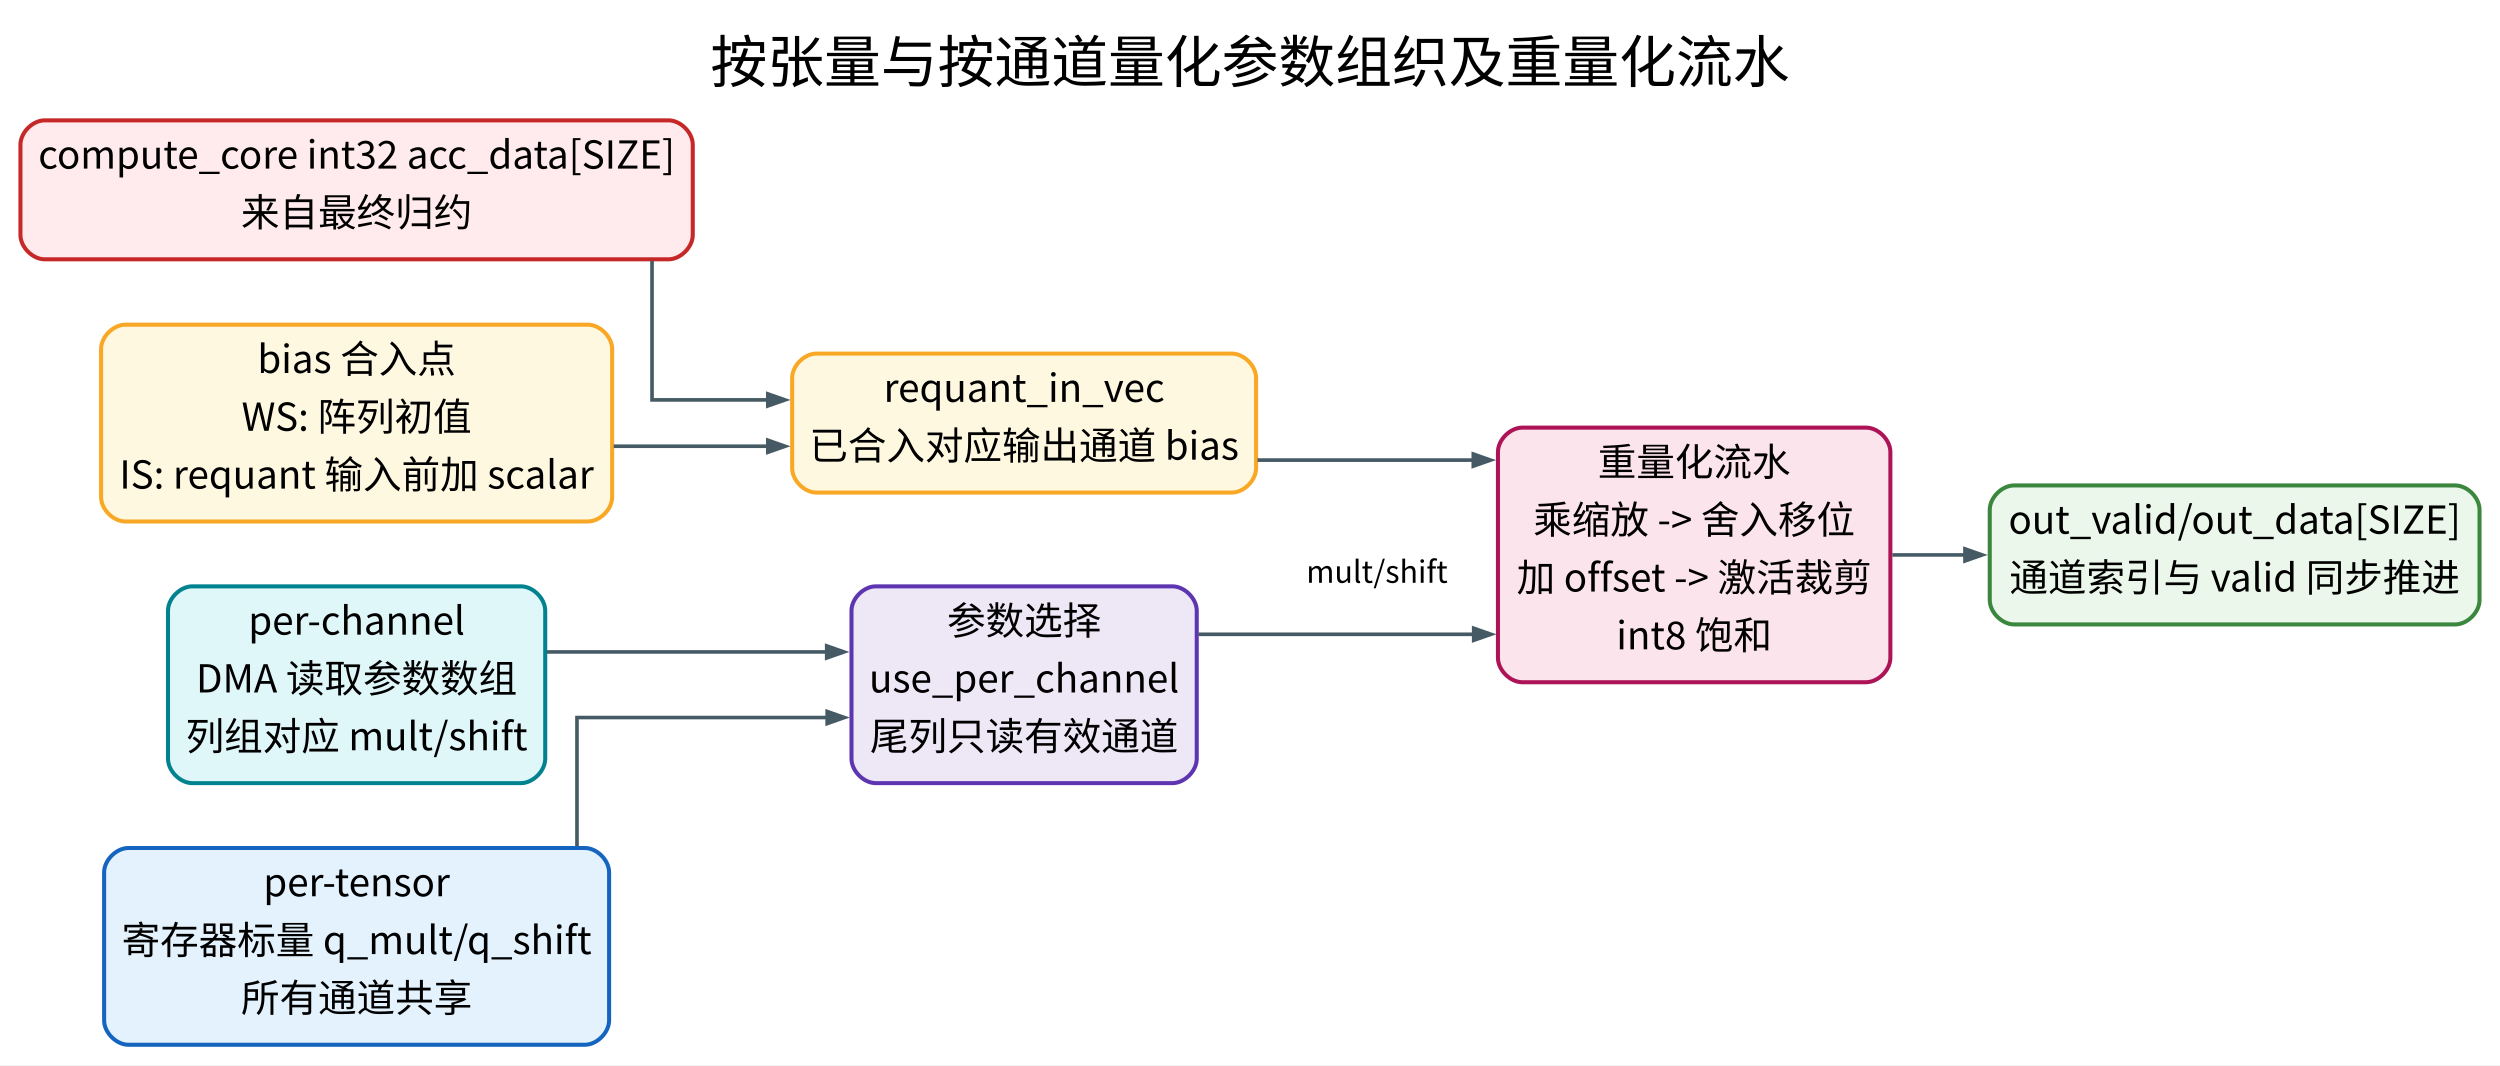
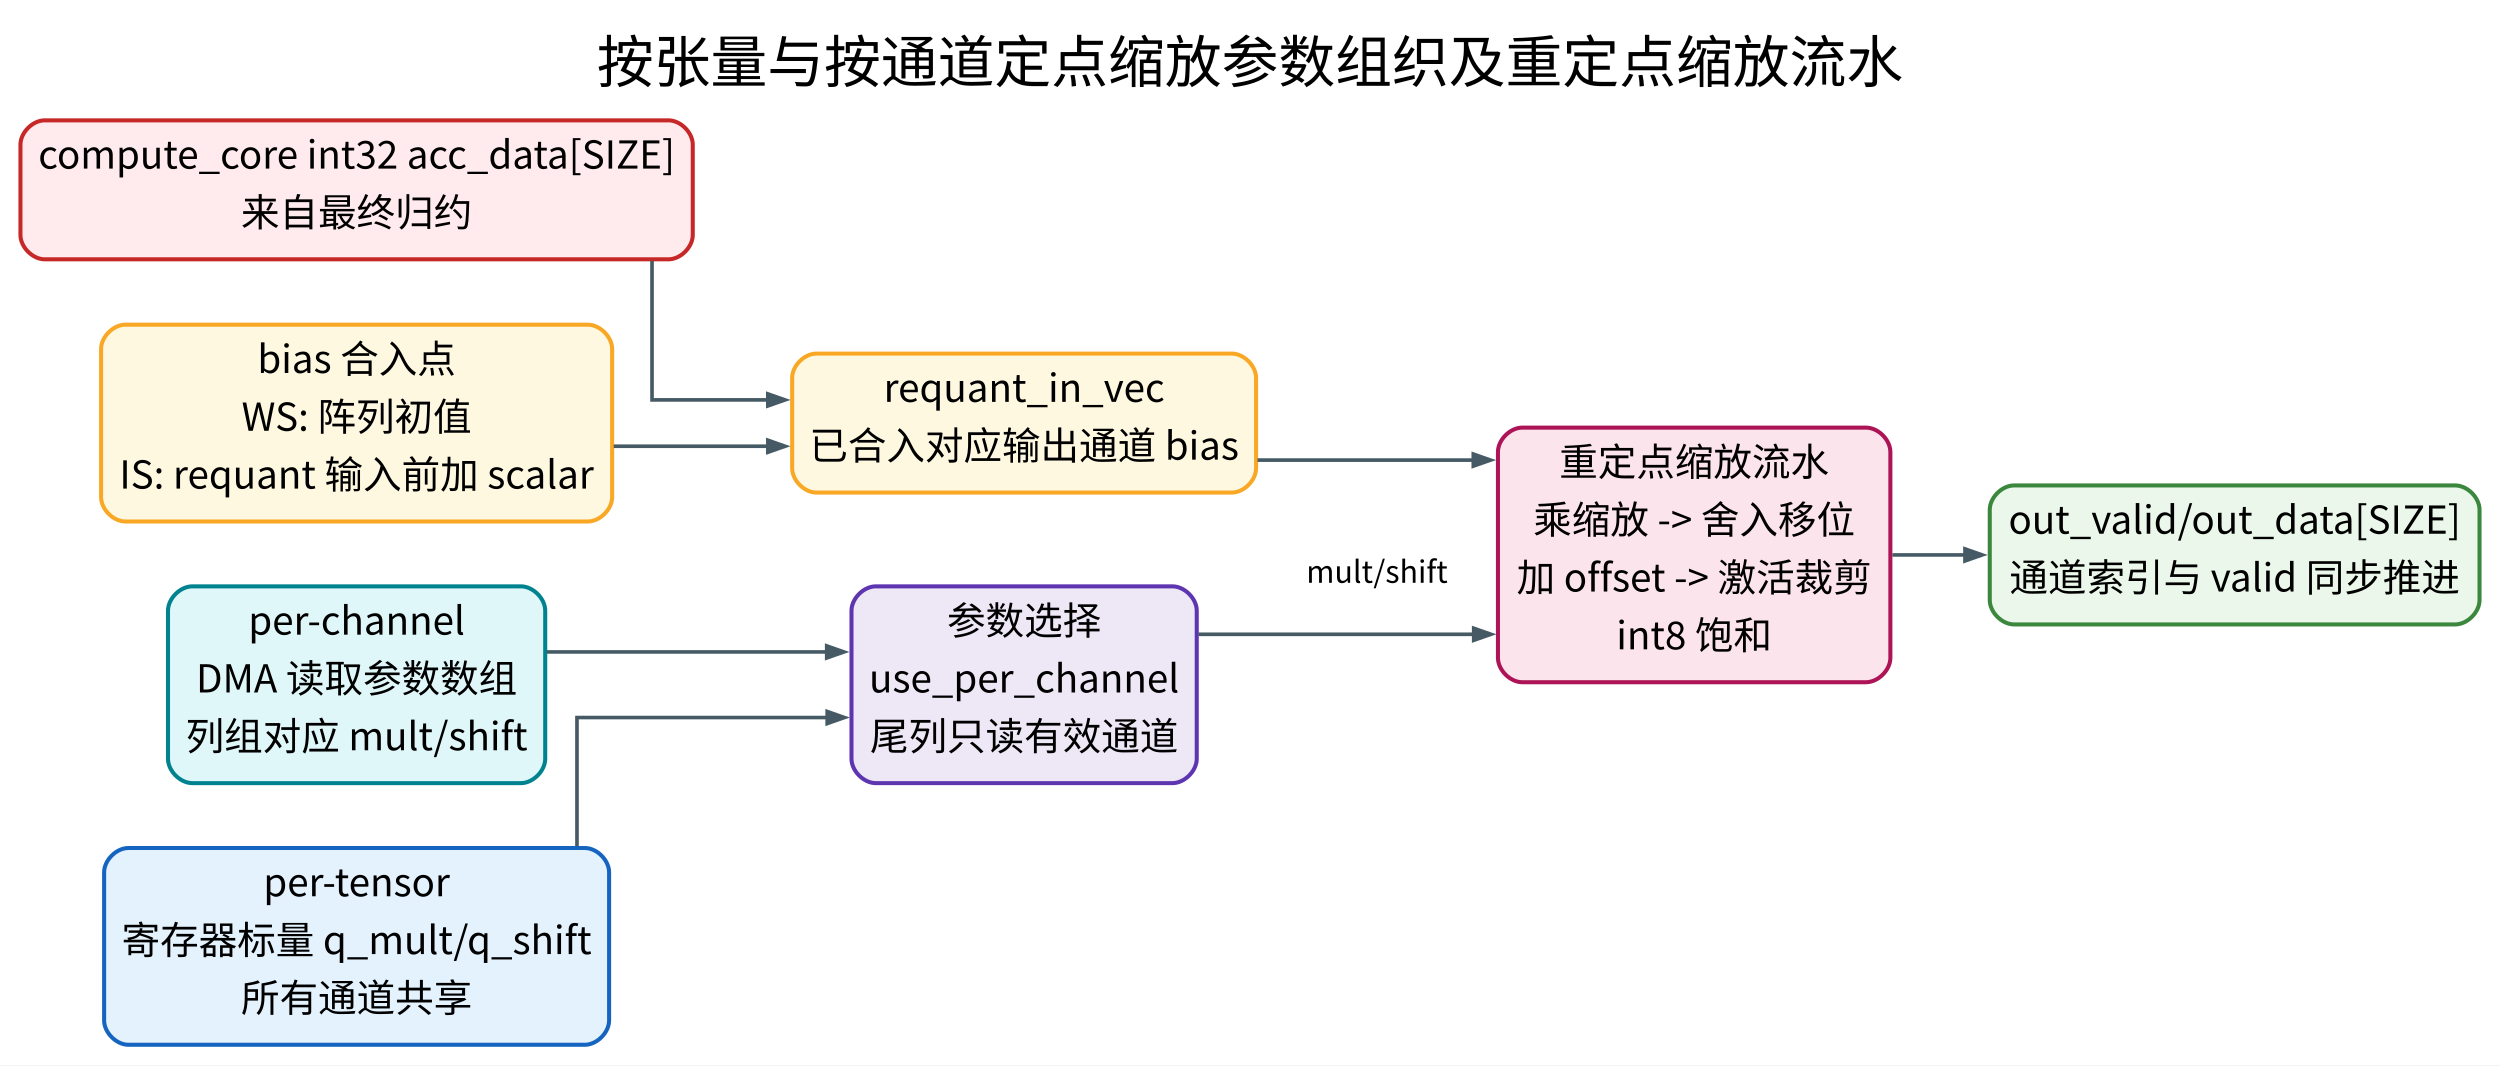
<svg xmlns="http://www.w3.org/2000/svg" width="2739pt" height="1167pt" viewBox="0.00 0.00 2739.00 1167.00">
  <g id="graph0" class="graph" transform="scale(2.22222 2.22222) rotate(0) translate(10.08 515.1)">
    <polygon fill="white" stroke="none" points="-10.08,10.08 -10.08,-515.1 1222.46,-515.1 1222.46,10.08 -10.08,10.08" />
-     <text xml:space="preserve" text-anchor="middle" x="606.19" y="-474.42" font-family="Noto Sans CJK SC" font-size="28.00">按张量与按通道量化参数组织及重量化流水</text>
+     <text xml:space="preserve" text-anchor="middle" x="606.19" y="-474.42" font-family="Noto Sans CJK SC" font-size="28.00">按张量与按通道定点缩放参数组织及重定点缩放流水</text>
    <g id="node1" class="node">
      <path fill="#ffebee" stroke="#c62828" stroke-width="2" d="M319.47,-455.77C319.47,-455.77 12,-455.77 12,-455.77 6,-455.77 0,-449.77 0,-443.77 0,-443.77 0,-399.25 0,-399.25 0,-393.25 6,-387.25 12,-387.25 12,-387.25 319.47,-387.25 319.47,-387.25 325.47,-387.25 331.47,-393.25 331.47,-399.25 331.47,-399.25 331.47,-443.77 331.47,-443.77 331.47,-449.77 325.47,-455.77 319.47,-455.77" />
      <text xml:space="preserve" text-anchor="middle" x="165.73" y="-431.96" font-family="Noto Sans CJK SC" font-size="19.00">compute_core int32 acc_data[SIZE]</text>
      <text xml:space="preserve" text-anchor="middle" x="165.73" y="-403.46" font-family="Noto Sans CJK SC" font-size="19.00">来自最终归约</text>
    </g>
    <g id="node6" class="node">
      <path fill="#fff8e1" stroke="#f9a825" stroke-width="2" d="M597.19,-340.77C597.19,-340.77 392.47,-340.77 392.47,-340.77 386.47,-340.77 380.47,-334.77 380.47,-328.77 380.47,-328.77 380.47,-284.25 380.47,-284.25 380.47,-278.25 386.47,-272.25 392.47,-272.25 392.47,-272.25 597.19,-272.25 597.19,-272.25 603.19,-272.25 609.19,-278.25 609.19,-284.25 609.19,-284.25 609.19,-328.77 609.19,-328.77 609.19,-334.77 603.19,-340.77 597.19,-340.77" />
      <text xml:space="preserve" text-anchor="middle" x="494.83" y="-316.96" font-family="Noto Sans CJK SC" font-size="19.00">requant_in_vec</text>
      <text xml:space="preserve" text-anchor="middle" x="494.83" y="-288.46" font-family="Noto Sans CJK SC" font-size="19.00">已合入对应输出通道 bias</text>
    </g>
    <g id="edge1" class="edge">
      <path fill="none" stroke="#455a64" stroke-width="1.8" d="M311.38,-386.44C311.38,-356.39 311.38,-317.93 311.38,-317.93 311.38,-317.93 368.47,-317.93 368.47,-317.93" />
      <polygon fill="#455a64" stroke="#455a64" stroke-width="1.8" points="368.47,-320.91 376.97,-317.93 368.47,-314.96 368.47,-320.91" />
    </g>
    <g id="node2" class="node">
      <path fill="#fff8e1" stroke="#f9a825" stroke-width="2" d="M279.72,-355.02C279.72,-355.02 51.75,-355.02 51.75,-355.02 45.75,-355.02 39.75,-349.02 39.75,-343.02 39.75,-343.02 39.75,-270 39.75,-270 39.75,-264 45.75,-258 51.75,-258 51.75,-258 279.72,-258 279.72,-258 285.72,-258 291.72,-264 291.72,-270 291.72,-270 291.72,-343.02 291.72,-343.02 291.72,-349.02 285.72,-355.02 279.72,-355.02" />
      <text xml:space="preserve" text-anchor="middle" x="165.73" y="-331.21" font-family="Noto Sans CJK SC" font-size="19.00">bias 合入点</text>
      <text xml:space="preserve" text-anchor="middle" x="165.73" y="-302.71" font-family="Noto Sans CJK SC" font-size="19.00">WS: 阵列初值</text>
      <text xml:space="preserve" text-anchor="middle" x="165.73" y="-274.21" font-family="Noto Sans CJK SC" font-size="19.00">IS: requant 输入前加 scalar</text>
    </g>
    <g id="edge2" class="edge">
      <path fill="none" stroke="#455a64" stroke-width="1.8" d="M292.5,-295.09C292.5,-295.09 368.48,-295.09 368.48,-295.09" />
      <polygon fill="#455a64" stroke="#455a64" stroke-width="1.8" points="368.48,-298.07 376.98,-295.09 368.48,-292.12 368.48,-298.07" />
    </g>
    <g id="node3" class="node">
      <path fill="#e3f2fd" stroke="#1565c0" stroke-width="2" d="M278.22,-97.02C278.22,-97.02 53.25,-97.02 53.25,-97.02 47.25,-97.02 41.25,-91.02 41.25,-85.02 41.25,-85.02 41.25,-12 41.25,-12 41.25,-6 47.25,0 53.25,0 53.25,0 278.22,0 278.22,0 284.22,0 290.22,-6 290.22,-12 290.22,-12 290.22,-85.02 290.22,-85.02 290.22,-91.02 284.22,-97.02 278.22,-97.02" />
      <text xml:space="preserve" text-anchor="middle" x="165.73" y="-73.21" font-family="Noto Sans CJK SC" font-size="19.00">per-tensor</text>
      <text xml:space="preserve" text-anchor="middle" x="165.73" y="-44.71" font-family="Noto Sans CJK SC" font-size="19.00">寄存器标量 q_mult/q_shift</text>
      <text xml:space="preserve" text-anchor="middle" x="165.73" y="-16.21" font-family="Noto Sans CJK SC" font-size="19.00">所有通道共享</text>
    </g>
    <g id="node5" class="node">
      <path fill="#ede7f6" stroke="#5e35b1" stroke-width="2" d="M567.94,-226.02C567.94,-226.02 421.72,-226.02 421.72,-226.02 415.72,-226.02 409.72,-220.02 409.72,-214.02 409.72,-214.02 409.72,-141 409.72,-141 409.72,-135 415.72,-129 421.72,-129 421.72,-129 567.94,-129 567.94,-129 573.94,-129 579.94,-135 579.94,-141 579.94,-141 579.94,-214.02 579.94,-214.02 579.94,-220.02 573.94,-226.02 567.94,-226.02" />
      <text xml:space="preserve" text-anchor="middle" x="494.83" y="-202.21" font-family="Noto Sans CJK SC" font-size="19.00">参数选择</text>
      <text xml:space="preserve" text-anchor="middle" x="494.83" y="-173.71" font-family="Noto Sans CJK SC" font-size="19.00">use_per_channel</text>
      <text xml:space="preserve" text-anchor="middle" x="494.83" y="-145.21" font-family="Noto Sans CJK SC" font-size="19.00">尾列只读有效通道</text>
    </g>
    <g id="edge3" class="edge">
      <path fill="none" stroke="#455a64" stroke-width="1.8" d="M274.38,-98C274.38,-128.31 274.38,-161.34 274.38,-161.34 274.38,-161.34 397.74,-161.34 397.74,-161.34" />
      <polygon fill="#455a64" stroke="#455a64" stroke-width="1.8" points="397.74,-164.32 406.24,-161.34 397.74,-158.37 397.74,-164.32" />
    </g>
    <g id="node4" class="node">
      <path fill="#e0f7fa" stroke="#00838f" stroke-width="2" d="M246.72,-226.02C246.72,-226.02 84.75,-226.02 84.75,-226.02 78.75,-226.02 72.75,-220.02 72.75,-214.02 72.75,-214.02 72.75,-141 72.75,-141 72.75,-135 78.75,-129 84.75,-129 84.75,-129 246.72,-129 246.72,-129 252.72,-129 258.72,-135 258.72,-141 258.72,-141 258.72,-214.02 258.72,-214.02 258.72,-220.02 252.72,-226.02 246.72,-226.02" />
      <text xml:space="preserve" text-anchor="middle" x="165.73" y="-202.21" font-family="Noto Sans CJK SC" font-size="19.00">per-channel</text>
      <text xml:space="preserve" text-anchor="middle" x="165.73" y="-173.71" font-family="Noto Sans CJK SC" font-size="19.00">DMA 读取参数数组</text>
      <text xml:space="preserve" text-anchor="middle" x="165.73" y="-145.21" font-family="Noto Sans CJK SC" font-size="19.00">列组对应 mult/shift</text>
    </g>
    <g id="edge4" class="edge">
      <path fill="none" stroke="#455a64" stroke-width="1.8" d="M259.6,-193.68C259.6,-193.68 397.5,-193.68 397.5,-193.68" />
      <polygon fill="#455a64" stroke="#455a64" stroke-width="1.8" points="397.5,-196.66 406,-193.68 397.5,-190.71 397.5,-196.66" />
    </g>
    <g id="node7" class="node">
      <path fill="#fce4ec" stroke="#ad1457" stroke-width="2" d="M909.91,-304.27C909.91,-304.27 740.44,-304.27 740.44,-304.27 734.44,-304.27 728.44,-298.27 728.44,-292.27 728.44,-292.27 728.44,-190.75 728.44,-190.75 728.44,-184.75 734.44,-178.75 740.44,-178.75 740.44,-178.75 909.91,-178.75 909.91,-178.75 915.91,-178.75 921.91,-184.75 921.91,-190.75 921.91,-190.75 921.91,-292.27 921.91,-292.27 921.91,-298.27 915.91,-304.27 909.91,-304.27" />
-       <text xml:space="preserve" text-anchor="middle" x="825.17" y="-280.46" font-family="Noto Sans CJK SC" font-size="19.00">重量化流水</text>
+       <text xml:space="preserve" text-anchor="middle" x="825.17" y="-280.46" font-family="Noto Sans CJK SC" font-size="19.00">重定点缩放流水</text>
      <text xml:space="preserve" text-anchor="middle" x="825.17" y="-251.96" font-family="Noto Sans CJK SC" font-size="19.00">乘缩放 -&gt; 舍入移位</text>
      <text xml:space="preserve" text-anchor="middle" x="825.17" y="-223.46" font-family="Noto Sans CJK SC" font-size="19.00">加 offset -&gt; 激活裁剪</text>
      <text xml:space="preserve" text-anchor="middle" x="825.17" y="-194.96" font-family="Noto Sans CJK SC" font-size="19.00">int8 饱和</text>
    </g>
    <g id="edge6" class="edge">
      <path fill="none" stroke="#455a64" stroke-width="1.8" d="M580.76,-202.38C580.76,-202.38 716.49,-202.38 716.49,-202.38" />
      <polygon fill="#455a64" stroke="#455a64" stroke-width="1.8" points="716.49,-205.36 724.99,-202.39 716.49,-199.41 716.49,-205.36" />
      <text xml:space="preserve" text-anchor="middle" x="668.81" y="-227.76" font-family="Noto Sans CJK SC" font-size="15.00">mult/shift</text>
    </g>
    <g id="edge5" class="edge">
      <path fill="none" stroke="#455a64" stroke-width="1.8" d="M609.9,-288.26C609.9,-288.26 716.29,-288.26 716.29,-288.26" />
      <polygon fill="#455a64" stroke="#455a64" stroke-width="1.8" points="716.29,-291.24 724.79,-288.26 716.29,-285.29 716.29,-291.24" />
    </g>
    <g id="node8" class="node">
      <path fill="#eaf7ea" stroke="#3b873e" stroke-width="2" d="M1200.38,-275.77C1200.38,-275.77 982.91,-275.77 982.91,-275.77 976.91,-275.77 970.91,-269.77 970.91,-263.77 970.91,-263.77 970.91,-219.25 970.91,-219.25 970.91,-213.25 976.91,-207.25 982.91,-207.25 982.91,-207.25 1200.38,-207.25 1200.38,-207.25 1206.38,-207.25 1212.38,-213.25 1212.38,-219.25 1212.38,-219.25 1212.38,-263.77 1212.38,-263.77 1212.38,-269.77 1206.38,-275.77 1200.38,-275.77" />
      <text xml:space="preserve" text-anchor="middle" x="1091.64" y="-251.96" font-family="Noto Sans CJK SC" font-size="19.00">out_valid/out_data[SIZE]</text>
      <text xml:space="preserve" text-anchor="middle" x="1091.64" y="-223.46" font-family="Noto Sans CJK SC" font-size="19.00">通道索引与 valid 同步推进</text>
    </g>
    <g id="edge7" class="edge">
      <path fill="none" stroke="#455a64" stroke-width="1.8" d="M922.89,-241.51C922.89,-241.51 958.69,-241.51 958.69,-241.51" />
      <polygon fill="#455a64" stroke="#455a64" stroke-width="1.8" points="958.69,-244.49 967.19,-241.51 958.69,-238.54 958.69,-244.49" />
    </g>
  </g>
</svg>
